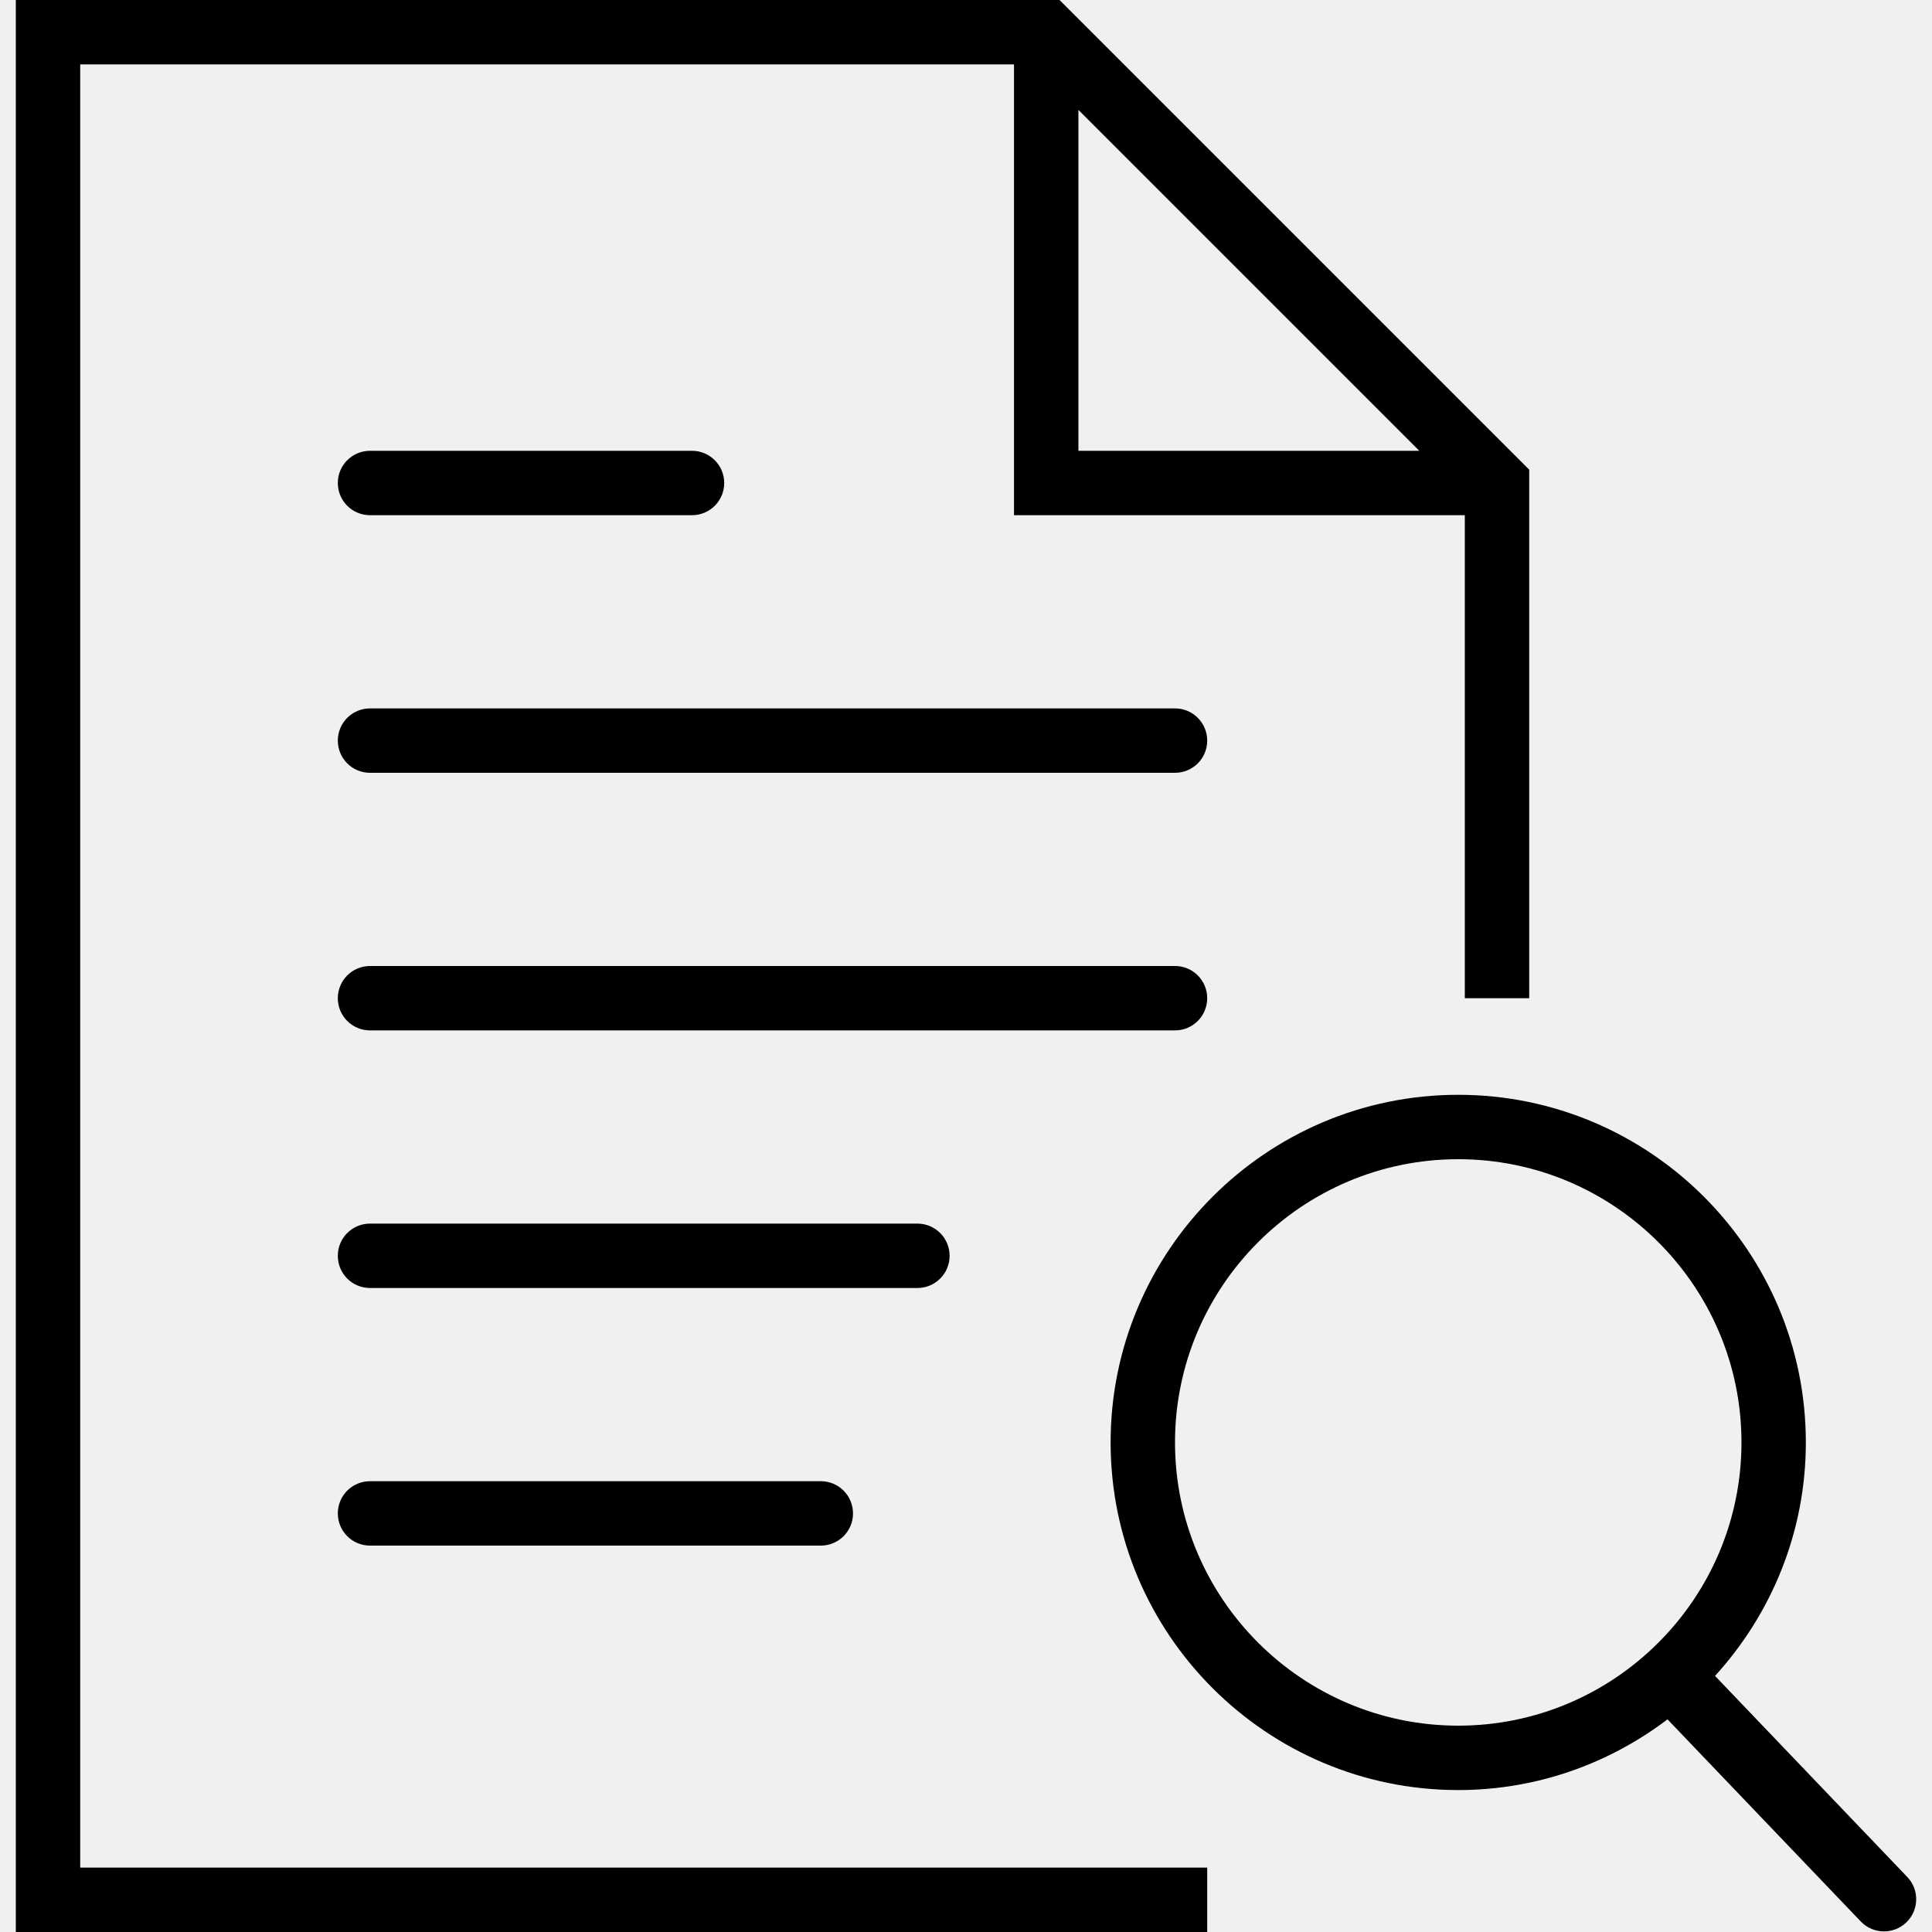
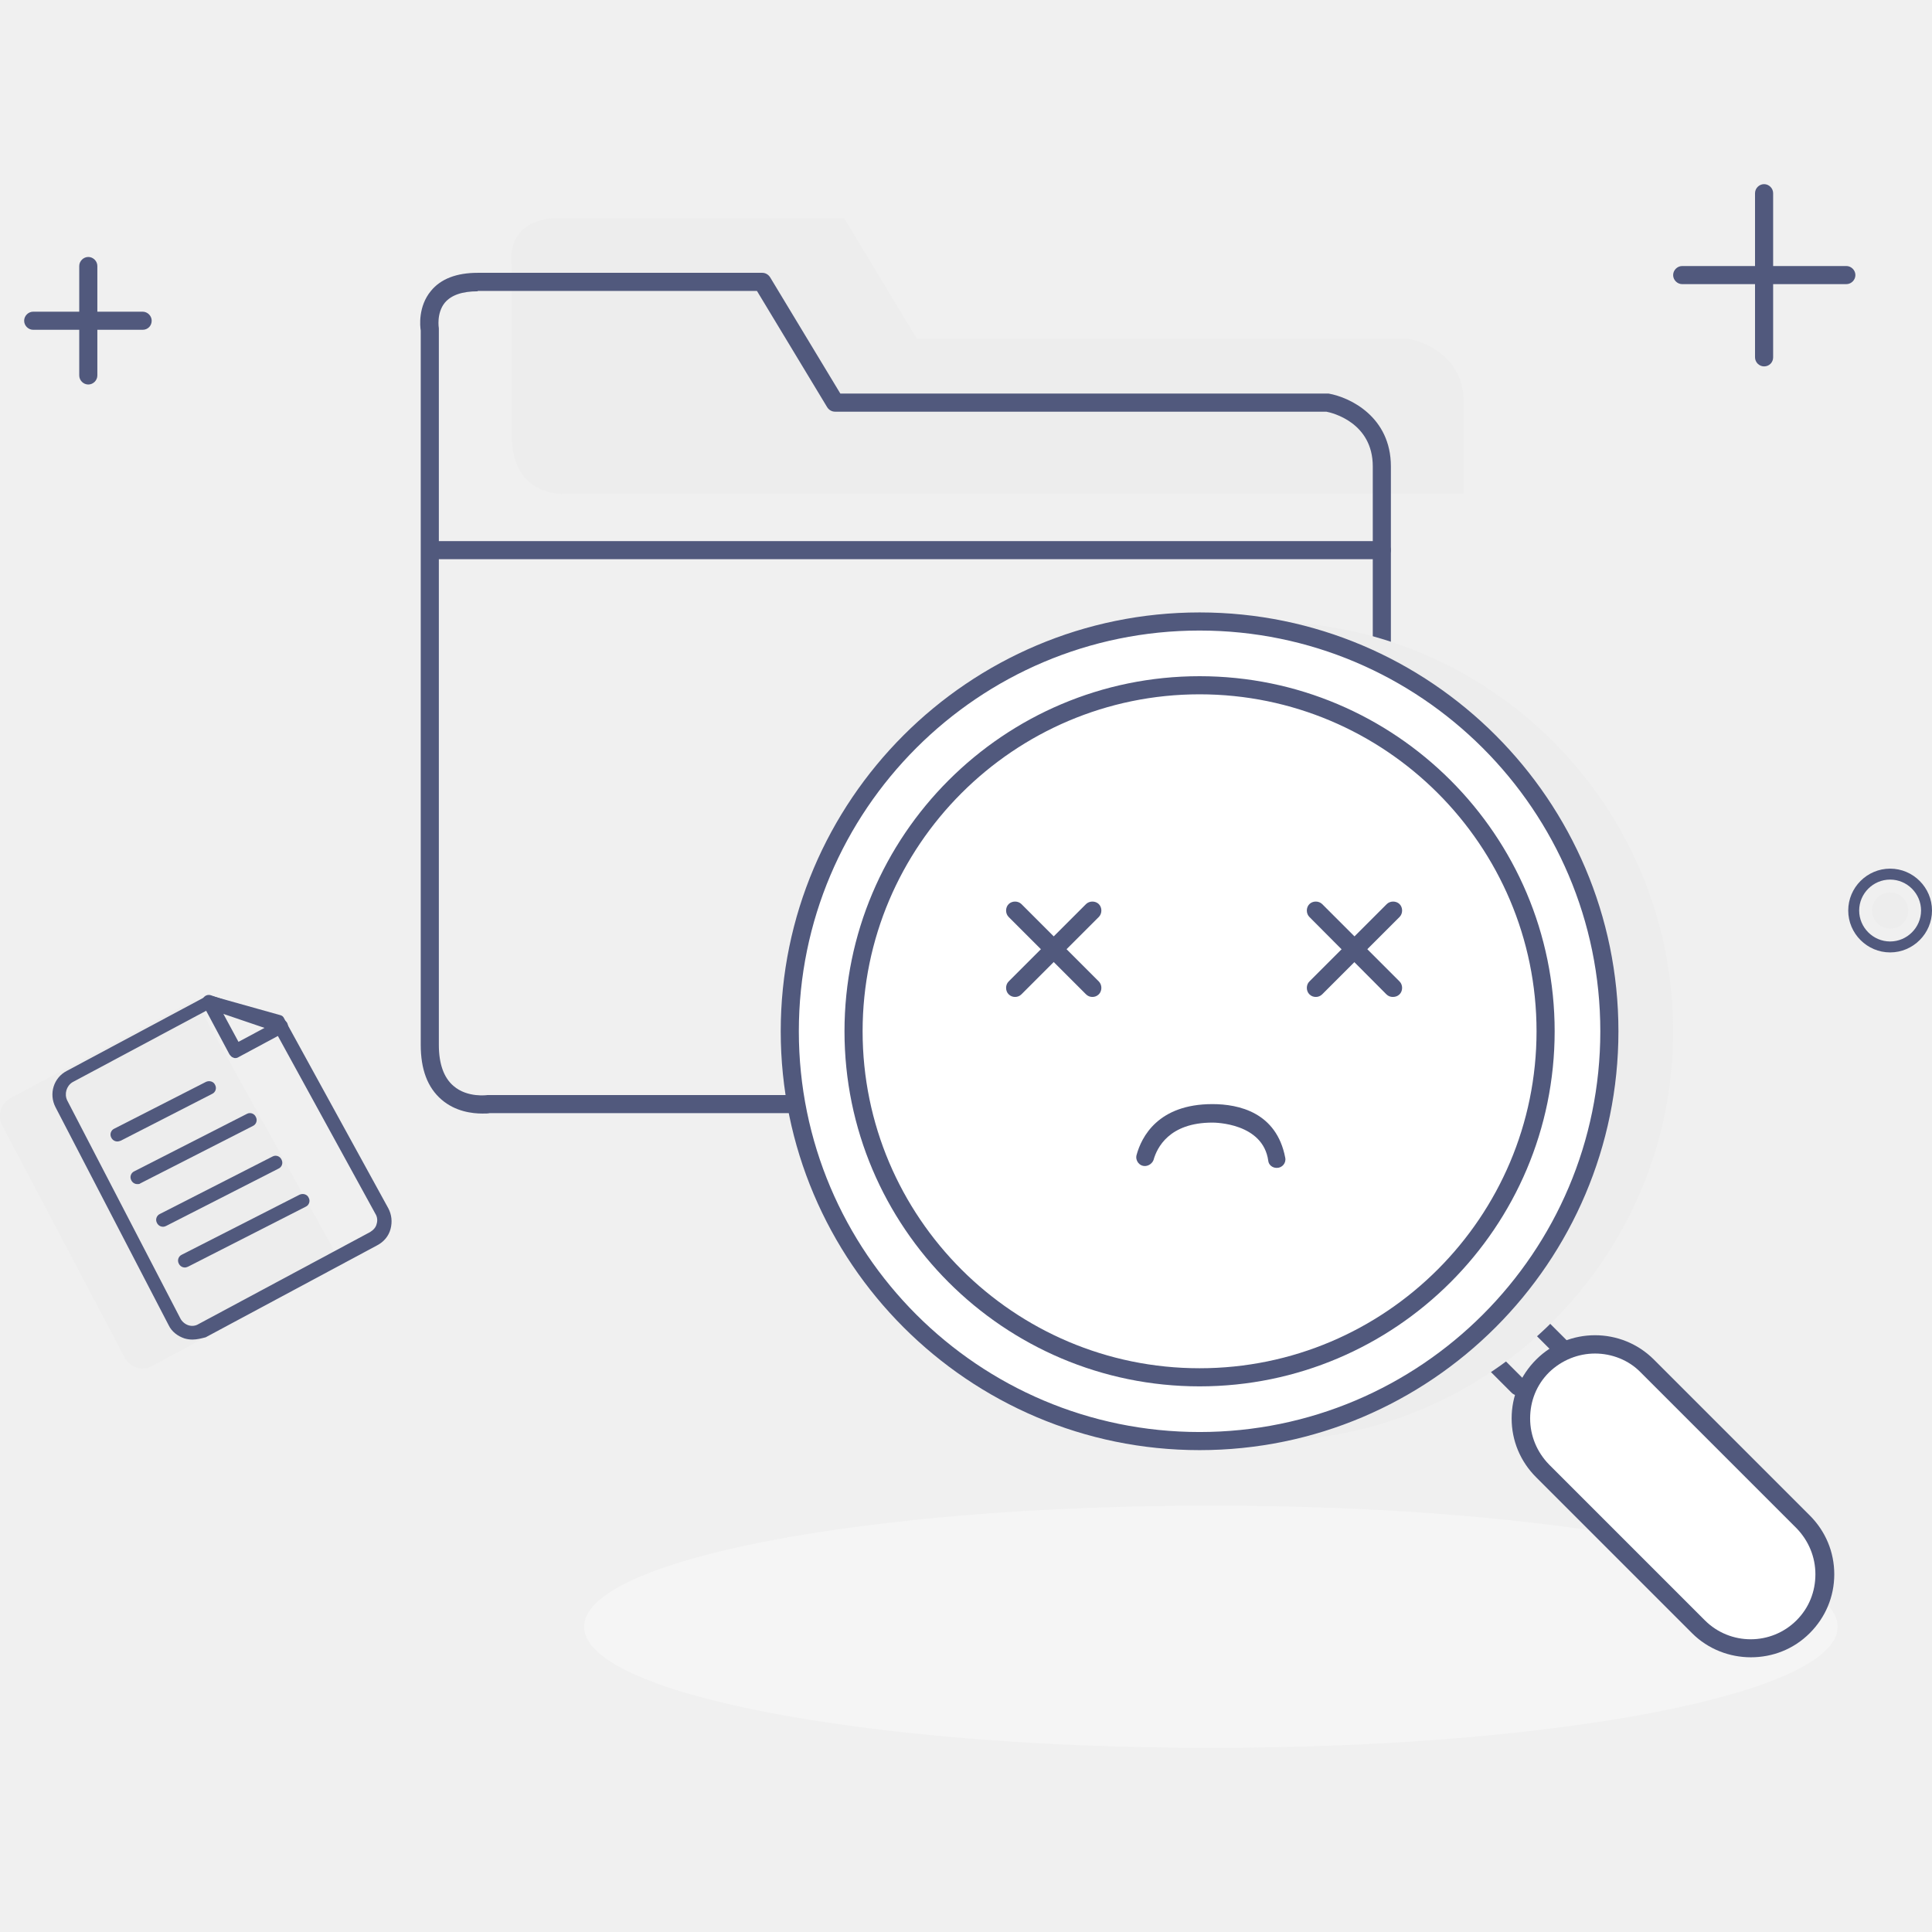
- <svg xmlns="http://www.w3.org/2000/svg" version="1.1" id="Capa_1" x="0px" y="0px" viewBox="0 0 60 60" style="enable-background:new 0 0 60 60;" xml:space="preserve">
+ <svg xmlns="http://www.w3.org/2000/svg" version="1.1" id="Layer_1" x="0px" y="0px" viewBox="0 0 512 512" enable-background="new 0 0 512 512" xml:space="preserve" width="400" height="400">
  <g>
-     <path d="M36.491,22h-25c-0.553,0-1,0.448-1,1s0.447,1,1,1h25c0.553,0,1-0.448,1-1S37.044,22,36.491,22z" />
-     <path d="M11.491,16h10c0.553,0,1-0.448,1-1s-0.447-1-1-1h-10c-0.553,0-1,0.448-1,1S10.938,16,11.491,16z" />
-     <path d="M37.491,31c0-0.552-0.447-1-1-1h-25c-0.553,0-1,0.448-1,1s0.447,1,1,1h25C37.044,32,37.491,31.552,37.491,31z" />
-     <path d="M29.491,39c0-0.552-0.447-1-1-1h-17c-0.553,0-1,0.448-1,1s0.447,1,1,1h17C29.044,40,29.491,39.552,29.491,39z" />
-     <path d="M11.491,46c-0.553,0-1,0.448-1,1s0.447,1,1,1h14c0.553,0,1-0.448,1-1s-0.447-1-1-1H11.491z" />
-     <path d="M2.491,2h29v14h14v15h2V14.586L32.905,0H0.491v60h37v-2h-35V2z M33.491,3.414L44.077,14H33.491V3.414z" />
-     <path d="M59.232,58.291l-5.97-6.244c1.746-1.919,2.82-4.458,2.82-7.251C56.083,38.843,51.24,34,45.287,34   s-10.796,4.843-10.796,10.796s4.843,10.796,10.796,10.796c2.442,0,4.689-0.824,6.499-2.196l6.001,6.276   c0.196,0.206,0.459,0.309,0.723,0.309c0.249,0,0.497-0.092,0.691-0.277C59.599,59.323,59.614,58.689,59.232,58.291z M36.491,44.796   c0-4.85,3.946-8.796,8.796-8.796s8.796,3.946,8.796,8.796s-3.946,8.796-8.796,8.796S36.491,49.646,36.491,44.796z" />
+     <path fill="#EDEDED" d="M387.9,106.7v24.1H151.3c0,0-15.7,2.4-15.7-15.7V70.5c0,0-2.4-12.7,12.7-12.7h75.4l19.3,32h130.4   C373.4,89.8,387.9,92.2,387.9,106.7z" />
+     <g>
+       <path fill="#51597D" d="M127.8,295.1c-2.6,0-7.1-0.5-10.8-3.7c-3.7-3.2-5.5-8-5.5-14.5V87.6c-0.2-1.2-0.7-6.4,2.7-10.5    c2.6-3.2,6.8-4.8,12.4-4.8H202c0.8,0,1.6,0.4,2.1,1.2l18.6,30.8h129c0.1,0,0.3,0,0.4,0c5.7,1,16.5,6.2,16.5,19.3v169    c0,1.3-1.1,2.4-2.4,2.4H129.7C129.4,295.1,128.7,295.1,127.8,295.1z M126.6,77.2c-4.1,0-7,1-8.7,3c-2.3,2.8-1.6,6.8-1.6,6.8    c0,0.1,0,0.3,0,0.4v189.5c0,5,1.3,8.7,3.9,10.9c3.7,3.2,9,2.4,9,2.4c0.1,0,0.2,0,0.4,0h234.2V123.6c0-11.6-10.7-14.2-12.3-14.5    H221.3c-0.8,0-1.6-0.4-2.1-1.2l-18.6-30.8H126.6z" />
+     </g>
+     <ellipse fill="#F5F5F5" cx="320.9" cy="431.1" rx="166.1" ry="32.1" />
+     <g>
+       <line fill="#FFFFFF" x1="395.1" y1="360.2" x2="402.4" y2="367.4" />
+       <path fill="#51597D" d="M402.3,369.8c-0.6,0-1.2-0.2-1.7-0.7l-7.2-7.2c-0.9-0.9-0.9-2.5,0-3.4c0.9-0.9,2.5-0.9,3.4,0l7.2,7.2    c0.9,0.9,0.9,2.5,0,3.4C403.6,369.6,403,369.8,402.3,369.8z" />
+     </g>
+     <g>
+       <line fill="#FFFFFF" x1="407.2" y1="350.5" x2="414.4" y2="357.8" />
+       <path fill="#51597D" d="M414.4,360.2c-0.6,0-1.2-0.2-1.7-0.7l-7.2-7.2c-0.9-0.9-0.9-2.5,0-3.4c0.9-0.9,2.5-0.9,3.4,0l7.2,7.2    c0.9,0.9,0.9,2.5,0,3.4C415.7,360,415,360.2,414.4,360.2z" />
+     </g>
+     <circle fill="#EDEDED" cx="334.8" cy="273.3" r="108.6" />
+     <g>
+       <circle fill="#FFFFFF" cx="317.9" cy="273.3" r="108.6" />
+       <path fill="#51597D" d="M317.9,384.3c-61.2,0-111-49.8-111-111s49.8-111,111-111s111,49.8,111,111S379.1,384.3,317.9,384.3z     M317.9,167.1c-58.6,0-106.2,47.6-106.2,106.2s47.6,106.2,106.2,106.2s106.2-47.6,106.2-106.2S376.4,167.1,317.9,167.1z" />
+     </g>
+     <g>
+       <path fill="#51597D" d="M317.9,367.4c-51.9,0-94.1-42.2-94.1-94.1s42.2-94.1,94.1-94.1s94.1,42.2,94.1,94.1    S369.8,367.4,317.9,367.4z M317.9,184c-49.2,0-89.3,40.1-89.3,89.3c0,49.3,40.1,89.3,89.3,89.3c49.3,0,89.3-40.1,89.3-89.3    C407.2,224,367.1,184,317.9,184z" />
+     </g>
+     <g>
+       <path fill="#51597D" d="M500.9,252.4c-6.1,0-11.1-5-11.1-11.1s5-11.1,11.1-11.1c6.1,0,11.1,5,11.1,11.1S507,252.4,500.9,252.4z     M500.9,233.1c-4.5,0-8.2,3.7-8.2,8.2c0,4.5,3.7,8.2,8.2,8.2c4.5,0,8.2-3.7,8.2-8.2C509.1,236.8,505.4,233.1,500.9,233.1z" />
+     </g>
+     <circle fill="#EDEDED" cx="500.9" cy="241.3" r="4.8" />
+     <g>
+       <path fill="#51597D" d="M366.1,148.2H115.3c-1.3,0-2.5-0.9-2.6-2.2c-0.1-1.4,1-2.6,2.4-2.6h251c1.1,0,2.2,0.7,2.4,1.8    C368.9,146.7,367.7,148.2,366.1,148.2z" />
+     </g>
+     <g>
+       <g>
+         <path fill="#51597D" d="M23.4,101.9c-1.3,0-2.4-1.1-2.4-2.4v-29c0-1.3,1.1-2.4,2.4-2.4c1.3,0,2.4,1.1,2.4,2.4v29     C25.8,100.8,24.7,101.9,23.4,101.9z" />
+       </g>
+       <g>
+         <path fill="#51597D" d="M37.8,87.4h-29c-1.3,0-2.4-1.1-2.4-2.4s1.1-2.4,2.4-2.4h29c1.3,0,2.4,1.1,2.4,2.4S39.2,87.4,37.8,87.4z" />
+       </g>
+     </g>
+     <g>
+       <g>
+         <path fill="#51597D" d="M269,264.2c-0.6,0-1.2-0.2-1.7-0.7c-0.9-0.9-0.9-2.5,0-3.4l20.5-20.5c0.9-0.9,2.5-0.9,3.4,0     c0.9,0.9,0.9,2.5,0,3.4l-20.5,20.5C270.2,264,269.6,264.2,269,264.2z" />
+       </g>
+       <g>
+         <path fill="#51597D" d="M289.5,264.2c-0.6,0-1.2-0.2-1.7-0.7L267.3,243c-0.9-0.9-0.9-2.5,0-3.4c0.9-0.9,2.5-0.9,3.4,0l20.5,20.5     c0.9,0.9,0.9,2.5,0,3.4C290.7,264,290.1,264.2,289.5,264.2z" />
+       </g>
+     </g>
+     <g>
+       <g>
+         <path fill="#51597D" d="M348.7,264.2c-0.6,0-1.2-0.2-1.7-0.7c-0.9-0.9-0.9-2.5,0-3.4l20.5-20.5c0.9-0.9,2.5-0.9,3.4,0     c0.9,0.9,0.9,2.5,0,3.4l-20.5,20.5C349.9,264,349.3,264.2,348.7,264.2z" />
+       </g>
+       <g>
+         <path fill="#51597D" d="M369.1,264.2c-0.6,0-1.2-0.2-1.7-0.7L347,243c-0.9-0.9-0.9-2.5,0-3.4c0.9-0.9,2.5-0.9,3.4,0l20.5,20.5     c0.9,0.9,0.9,2.5,0,3.4C370.4,264,369.8,264.2,369.1,264.2z" />
+       </g>
+     </g>
+     <g>
+       <g>
+         <path fill="#51597D" d="M467.5,97.1c-1.3,0-2.4-1.1-2.4-2.4V51.2c0-1.3,1.1-2.4,2.4-2.4c1.3,0,2.4,1.1,2.4,2.4v43.5     C469.9,96,468.9,97.1,467.5,97.1z" />
+       </g>
+       <g>
+         <path fill="#51597D" d="M489.3,75.3h-43.5c-1.3,0-2.4-1.1-2.4-2.4s1.1-2.4,2.4-2.4h43.5c1.3,0,2.4,1.1,2.4,2.4     S490.6,75.3,489.3,75.3z" />
+       </g>
+     </g>
+     <g>
+       <path fill="none" stroke="#FFFFFF" stroke-miterlimit="10" d="M301,309.5c0,0,2.4-14.5,19.3-14.5c0,0,19.3,0,19.3,14.5" />
+       <path fill="#51597D" d="M303.6,309l-0.1,0c-1.5,0.1-2.7-1.4-2.3-2.9c1.3-4.8,5.7-13.5,20.1-13.5c7,0,17,2.2,19.3,14.2    c0.3,1.4-0.8,2.7-2.2,2.7h-0.1c-1.1,0-2.1-0.8-2.2-1.9c-1.4-10-14.1-10.1-14.8-10.1c-11.5,0-14.7,6.7-15.6,9.9    C305.4,308.2,304.6,308.9,303.6,309z" />
+     </g>
+     <g>
+       <path fill="#FFFFFF" d="M477.9,431.1L477.9,431.1c-7.7,7.7-20.1,7.7-27.8,0l-41.3-41.3c-7.7-7.7-7.7-20.1,0-27.8l0,0    c7.7-7.7,20.1-7.7,27.8,0l41.3,41.3C485.6,411,485.6,423.4,477.9,431.1z" />
+       <path fill="#51597D" d="M464,439.2c-5.6,0-11.3-2.1-15.6-6.4l-41.3-41.3c-4.2-4.2-6.5-9.7-6.5-15.6s2.3-11.4,6.5-15.6    c8.6-8.6,22.6-8.6,31.2,0l41.3,41.3c4.2,4.2,6.5,9.7,6.5,15.6s-2.3,11.4-6.5,15.6l0,0C475.3,437.1,469.7,439.2,464,439.2z     M422.7,358.7c-4.4,0-8.8,1.7-12.2,5c-3.3,3.3-5,7.6-5,12.2c0,4.6,1.8,8.9,5,12.2l41.3,41.3c6.7,6.7,17.6,6.7,24.3,0l0,0    c3.3-3.3,5-7.6,5-12.2c0-4.6-1.8-8.9-5-12.2l-41.3-41.3C431.6,360.4,427.1,358.7,422.7,358.7z M477.9,431.1L477.9,431.1    L477.9,431.1z" />
+     </g>
+     <path fill="#EDEDED" d="M0.6,298.3L33,359.7c1.4,2.7,4.7,3.8,7.3,2.3l45.5-24.4c2.6-1.4,3.6-4.7,2.1-7.4l-36.2-65.3L2.8,291   C0.2,292.4-0.8,295.7,0.6,298.3z" />
+     <g>
+       <path fill="#51597D" d="M51,355c-0.7,0-1.4-0.1-2.1-0.3c-1.8-0.6-3.4-1.8-4.2-3.5l-30-57.8l0,0c-1.8-3.5-0.5-7.8,3-9.6l37-19.8    c0.4-0.2,0.9-0.3,1.3-0.1l18.2,5.1c0.5,0.1,0.9,0.4,1.1,0.9l27.6,50.3c0.9,1.7,1.1,3.6,0.6,5.5c-0.5,1.9-1.8,3.4-3.5,4.3    l-45.5,24.4C53.3,354.7,52.2,355,51,355z M17.8,291.6l30,57.8c0.4,0.8,1.2,1.5,2.1,1.8c0.9,0.3,1.9,0.2,2.7-0.3l45.5-24.4    c0.8-0.5,1.5-1.2,1.7-2.1c0.3-0.9,0.2-1.9-0.3-2.7l-27.2-49.6l-16.8-4.7l-36.3,19.4C17.6,287.8,17,289.9,17.8,291.6L17.8,291.6z" />
+     </g>
+     <g>
+       <path fill="#51597D" d="M62.4,280.4c-0.2,0-0.4,0-0.5-0.1c-0.5-0.1-0.8-0.5-1.1-0.9l-7-13.1c-0.3-0.7-0.3-1.5,0.2-2    c0.5-0.6,1.3-0.8,2-0.5l19.1,6.5c0.7,0.2,1.2,0.8,1.2,1.6c0.1,0.7-0.3,1.4-0.9,1.7l-12.1,6.5C63,280.3,62.7,280.4,62.4,280.4z     M59.2,268.7l4,7.4l6.9-3.7L59.2,268.7z" />
+     </g>
+     <g>
+       <path fill="#51597D" d="M31.1,302.5c-0.7,0-1.3-0.4-1.6-1c-0.5-0.9-0.1-2,0.8-2.4l24.3-12.4c0.9-0.4,2-0.1,2.4,0.8    c0.5,0.9,0.1,2-0.8,2.4L32,302.3C31.7,302.4,31.4,302.5,31.1,302.5z" />
+     </g>
+     <g>
+       <path fill="#51597D" d="M43.2,325.1c-0.7,0-1.3-0.4-1.6-1c-0.5-0.9-0.1-2,0.8-2.4l29.8-15.2c0.9-0.5,2-0.1,2.4,0.8    c0.5,0.9,0.1,2-0.8,2.4l-29.8,15.2C43.8,325,43.5,325.1,43.2,325.1z" />
+     </g>
+     <g>
+       <path fill="#51597D" d="M49,335.9c-0.7,0-1.3-0.4-1.6-1c-0.5-0.9-0.1-2,0.8-2.4l31.2-15.9c0.9-0.4,2-0.1,2.4,0.8    c0.5,0.9,0.1,2-0.8,2.4l-31.2,15.9C49.5,335.8,49.3,335.9,49,335.9z" />
+     </g>
+     <g>
+       <path fill="#51597D" d="M36.4,313.8c-0.7,0-1.3-0.4-1.6-1c-0.5-0.9-0.1-2,0.8-2.4l29.8-15.2c0.9-0.5,2-0.1,2.4,0.8    c0.5,0.9,0.1,2-0.8,2.4l-29.8,15.2C37,313.8,36.7,313.8,36.4,313.8z" />
+     </g>
  </g>
-   <g>
- </g>
-   <g>
- </g>
-   <g>
- </g>
-   <g>
- </g>
-   <g>
- </g>
-   <g>
- </g>
-   <g>
- </g>
-   <g>
- </g>
-   <g>
- </g>
-   <g>
- </g>
-   <g>
- </g>
-   <g>
- </g>
-   <g>
- </g>
-   <g>
- </g>
-   <g>
- </g>
</svg>
